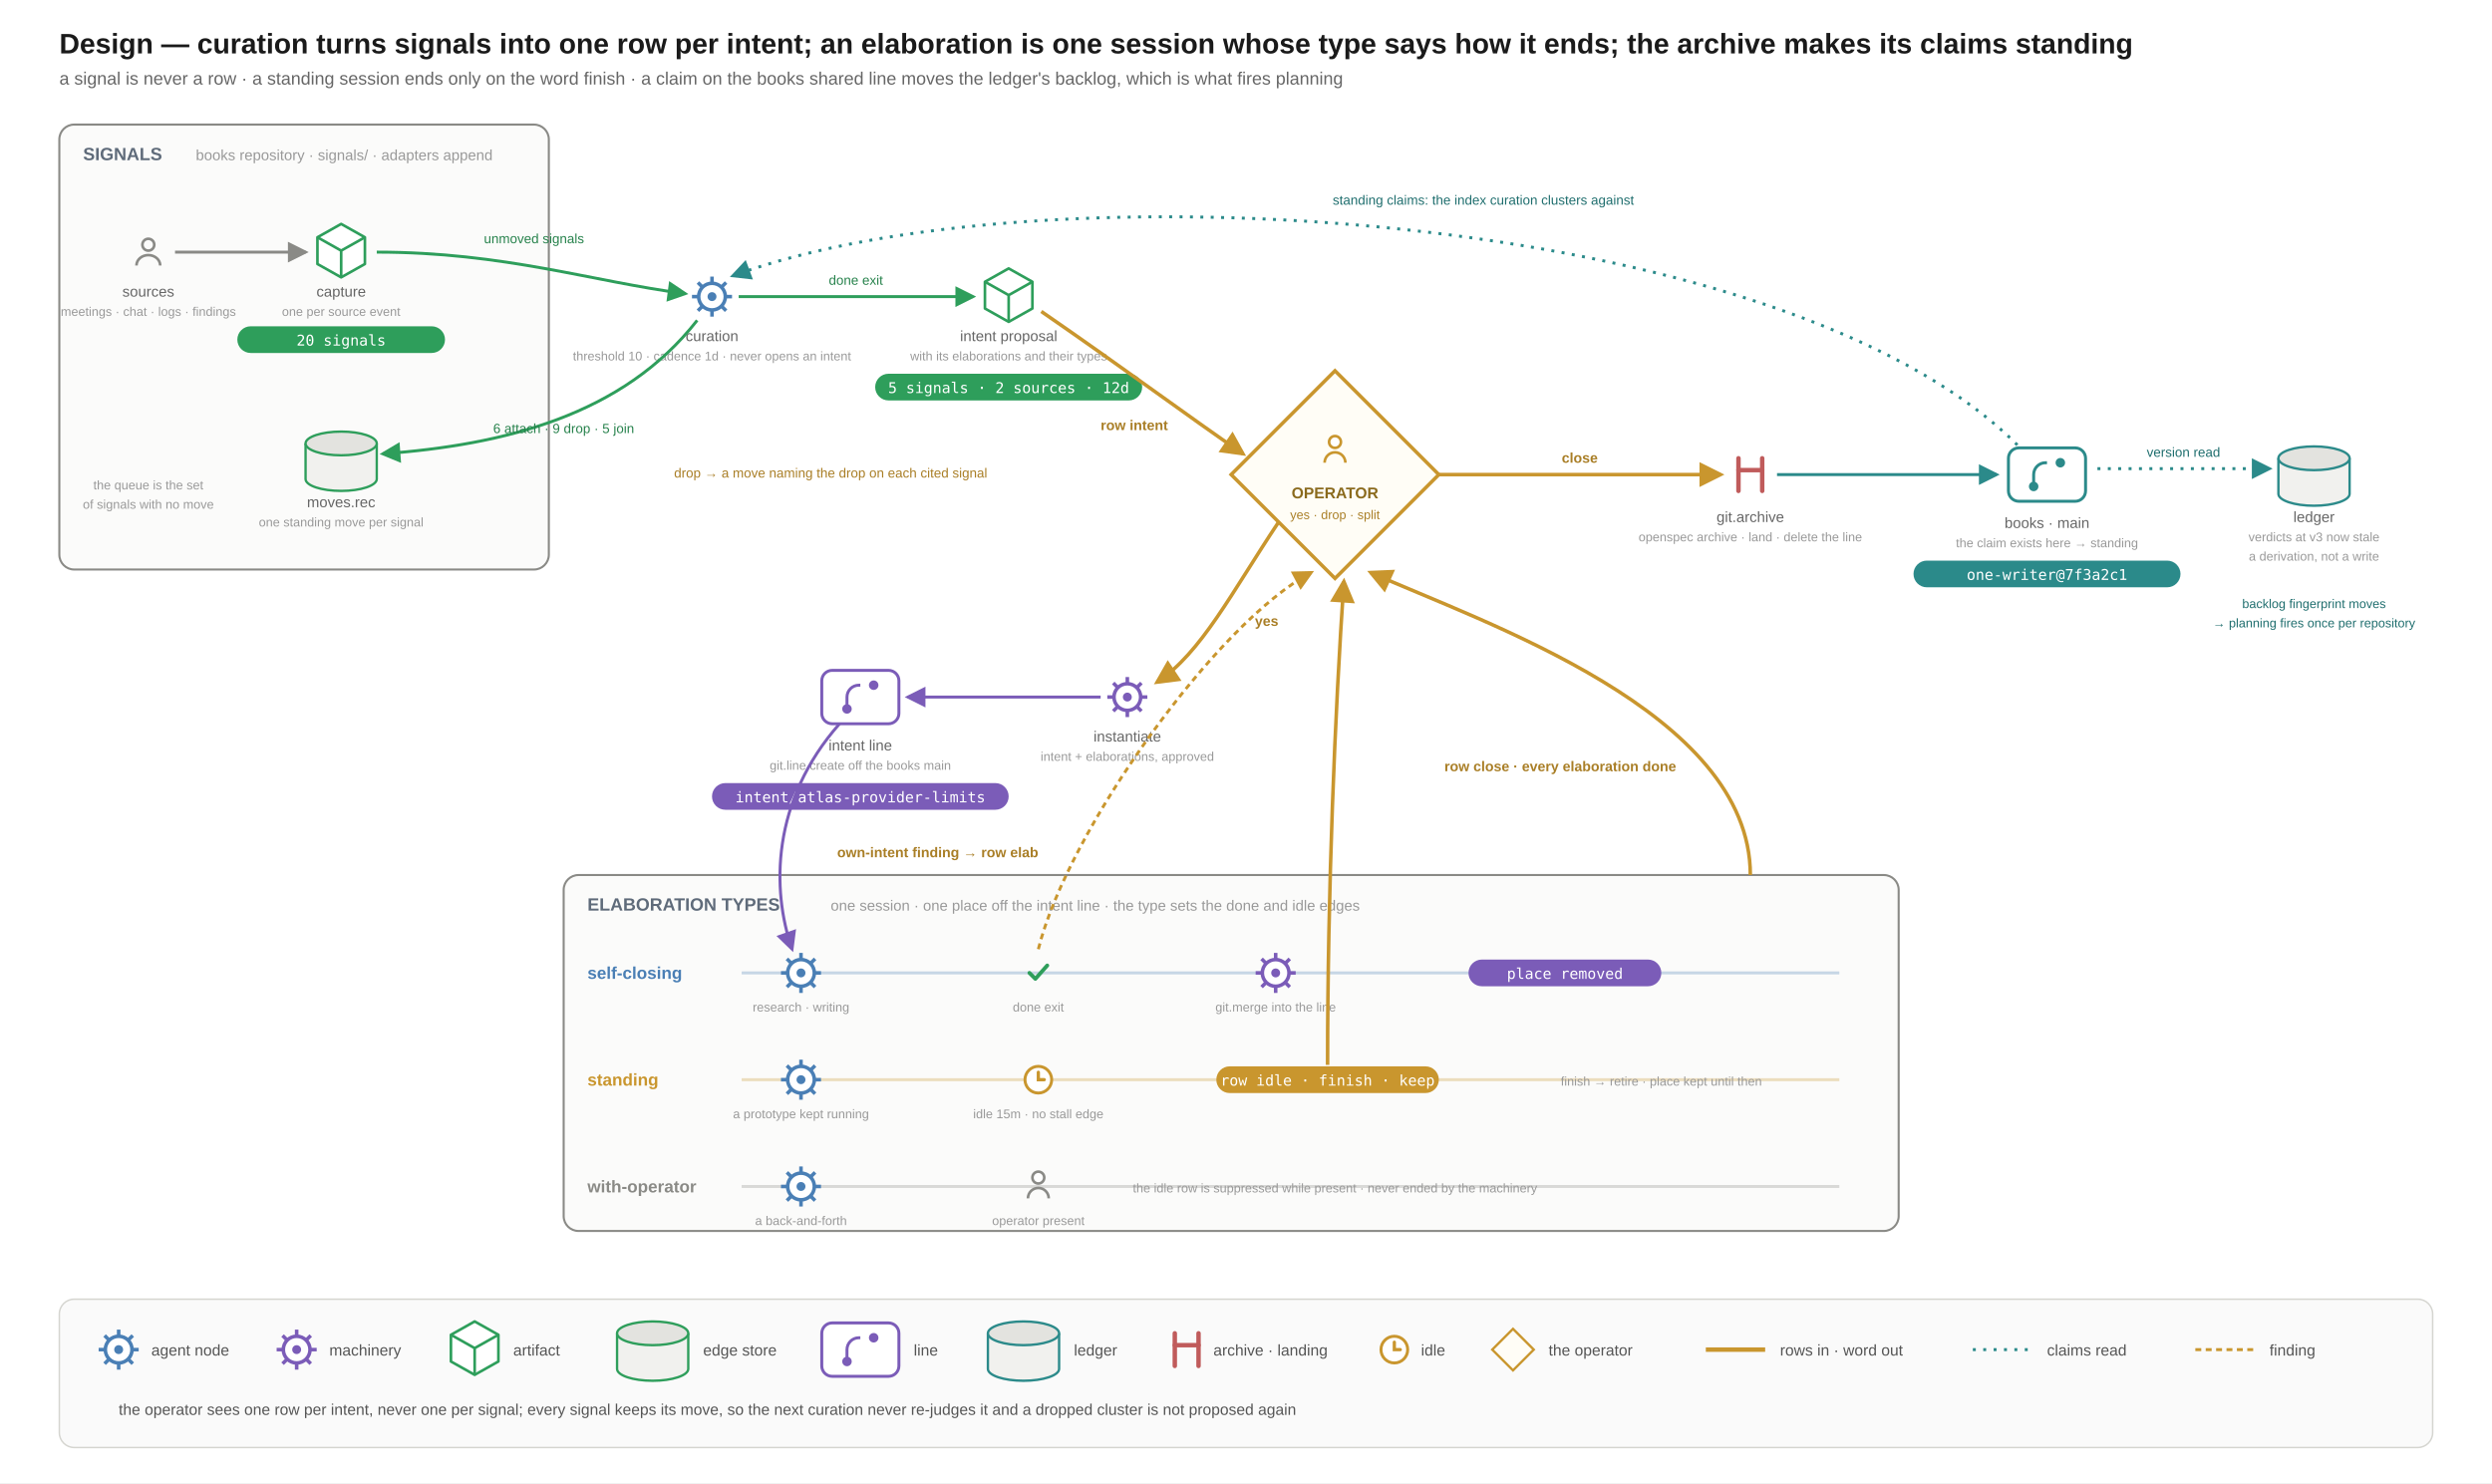
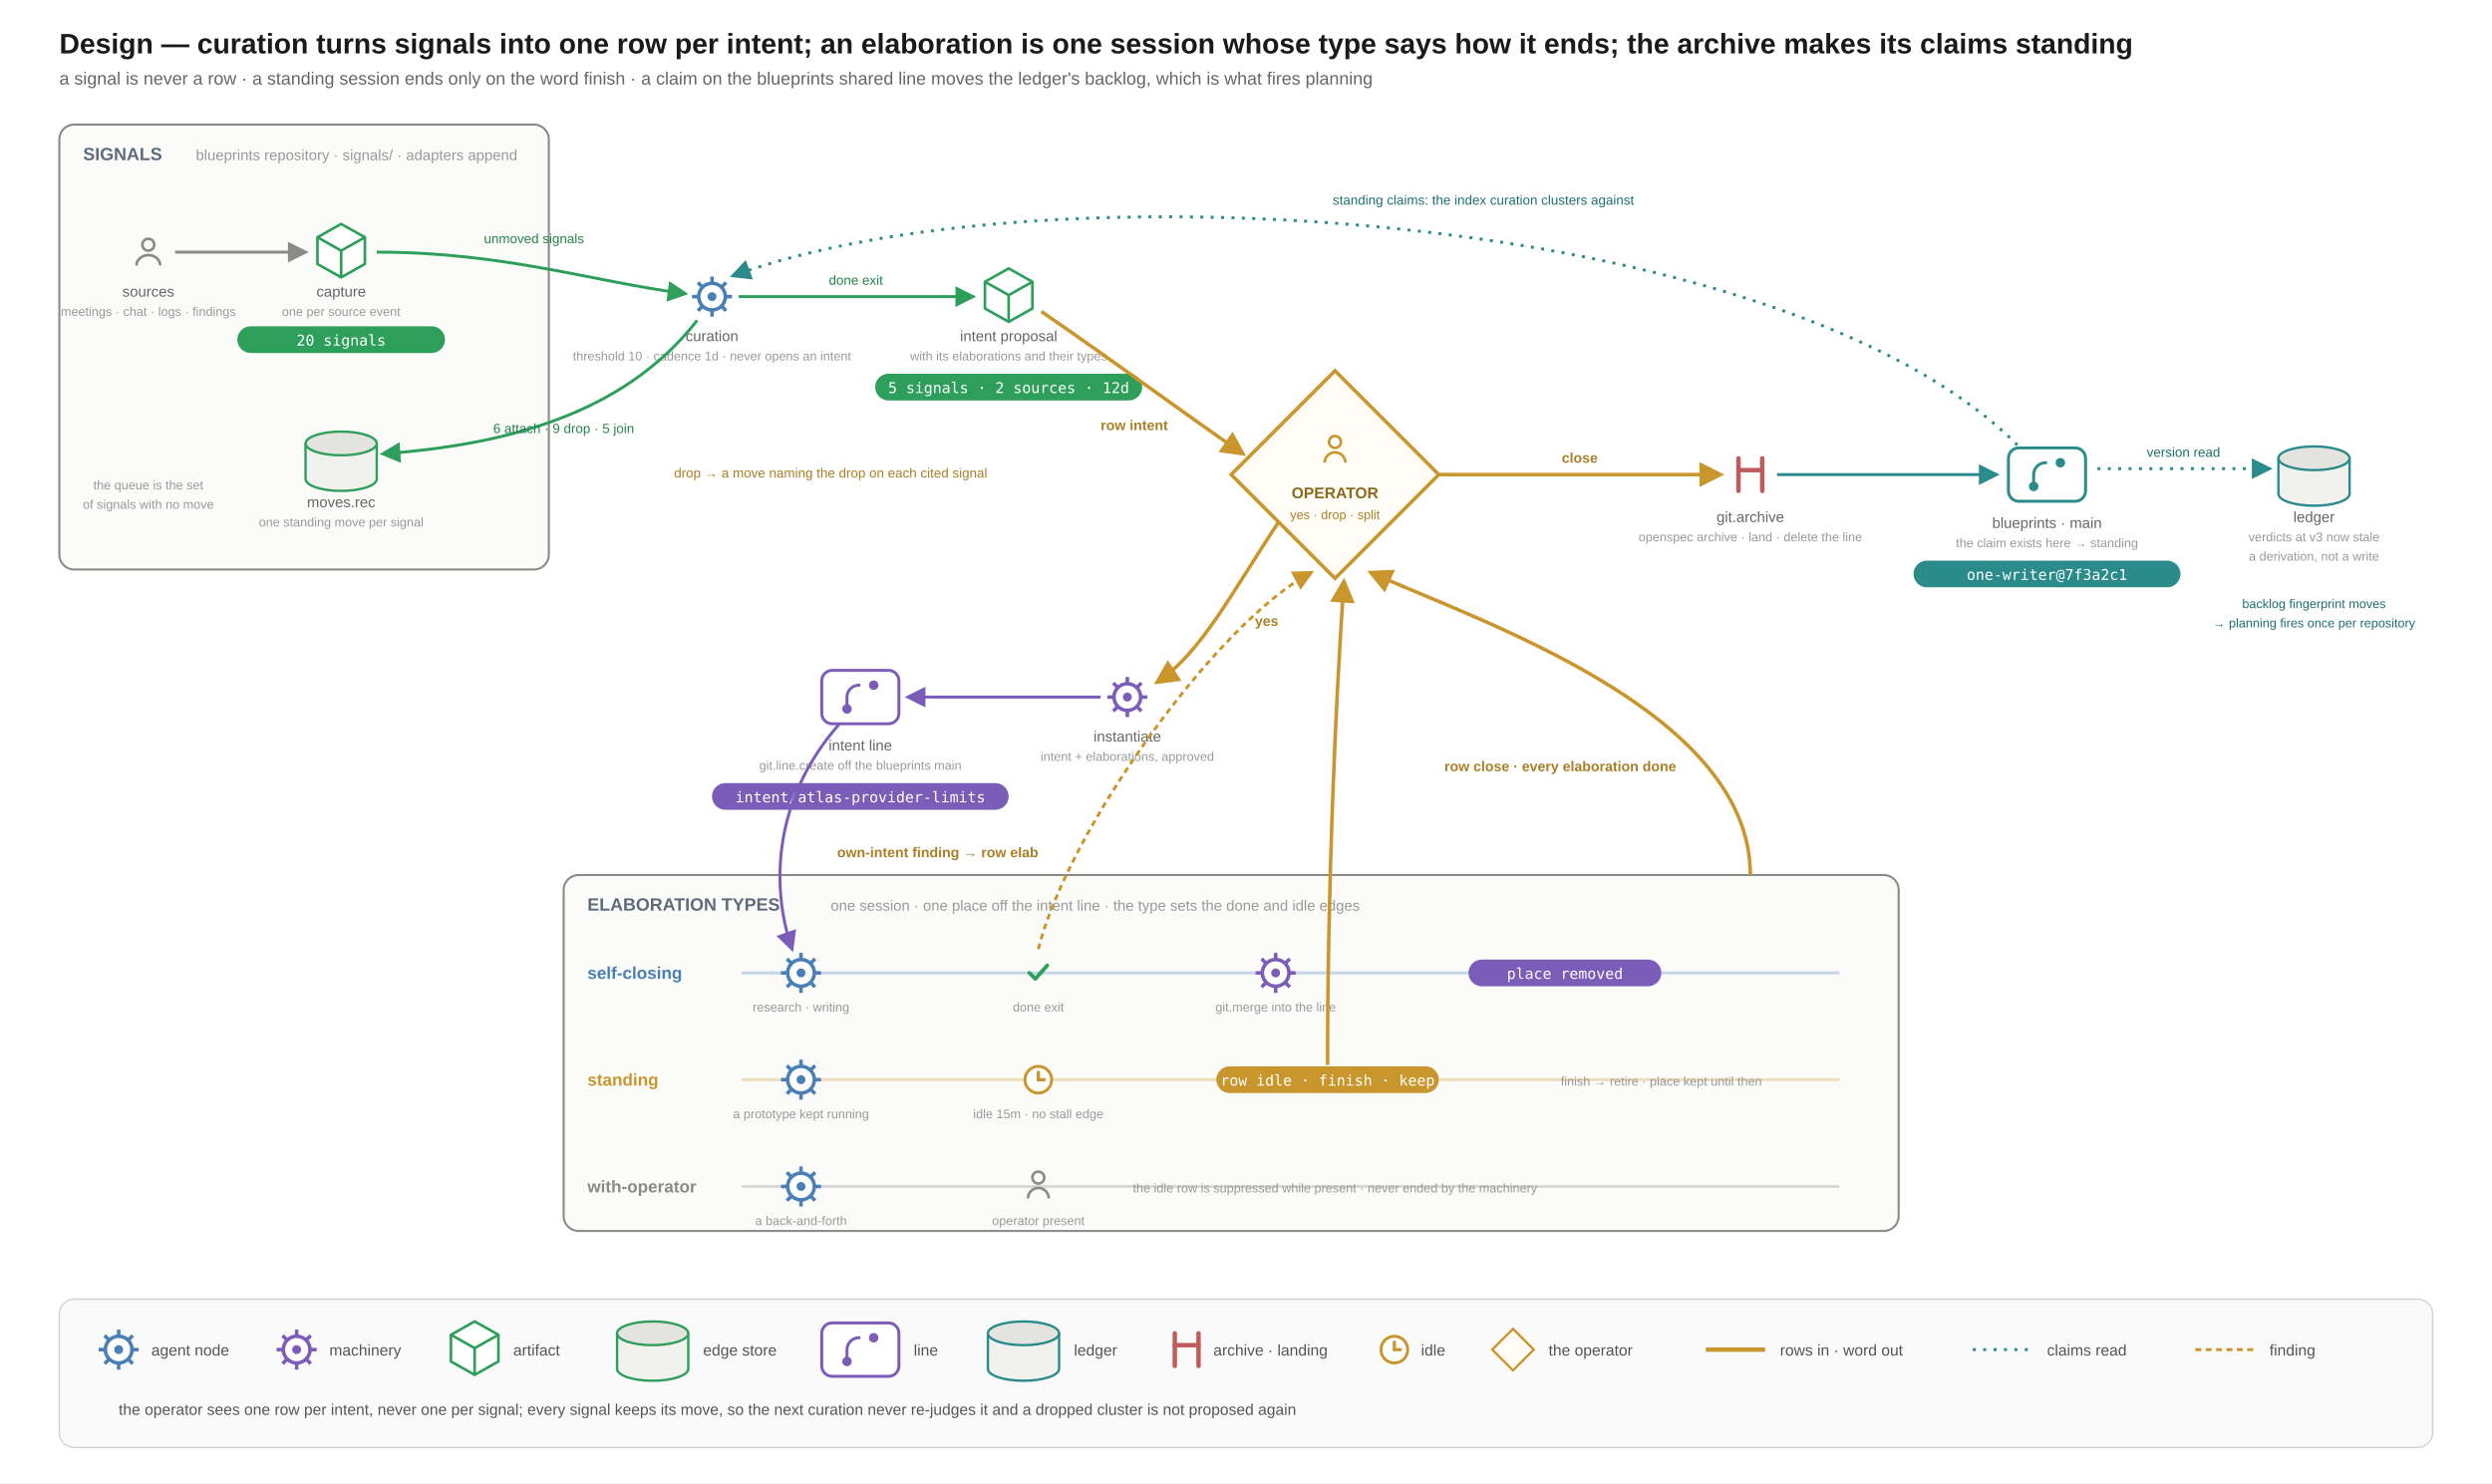
<svg xmlns="http://www.w3.org/2000/svg" viewBox="0 0 1680 1000" font-family="-apple-system, 'Helvetica Neue', Arial, sans-serif">
  <defs>
    <marker id="mN" viewBox="0 0 10 10" refX="8.5" refY="5" markerWidth="7" markerHeight="7" orient="auto-start-reverse">
      <path d="M0 0L10 5L0 10z" fill="#8a8a86" />
    </marker>
    <marker id="mB" viewBox="0 0 10 10" refX="8.5" refY="5" markerWidth="7" markerHeight="7" orient="auto-start-reverse">
      <path d="M0 0L10 5L0 10z" fill="#4a7fb5" />
    </marker>
    <marker id="mG" viewBox="0 0 10 10" refX="8.5" refY="5" markerWidth="7" markerHeight="7" orient="auto-start-reverse">
      <path d="M0 0L10 5L0 10z" fill="#2e9e5b" />
    </marker>
    <marker id="mP" viewBox="0 0 10 10" refX="8.5" refY="5" markerWidth="7" markerHeight="7" orient="auto-start-reverse">
      <path d="M0 0L10 5L0 10z" fill="#7b5cb8" />
    </marker>
    <marker id="mA" viewBox="0 0 10 10" refX="8.5" refY="5" markerWidth="7" markerHeight="7" orient="auto-start-reverse">
      <path d="M0 0L10 5L0 10z" fill="#c9962e" />
    </marker>
    <marker id="mR" viewBox="0 0 10 10" refX="8.5" refY="5" markerWidth="7" markerHeight="7" orient="auto-start-reverse">
      <path d="M0 0L10 5L0 10z" fill="#c05b5b" />
    </marker>
    <marker id="mT" viewBox="0 0 10 10" refX="8.5" refY="5" markerWidth="7" markerHeight="7" orient="auto-start-reverse">
      <path d="M0 0L10 5L0 10z" fill="#2b8a8a" />
    </marker>
    <g id="gear">
      <circle r="9" fill="#fff" stroke="currentColor" stroke-width="2.4" />
      <circle r="3" fill="currentColor" />
      <g stroke="currentColor" stroke-width="2.4">
        <line y1="-9" y2="-13.5" />
        <line y1="9" y2="13.5" />
        <line x1="-9" x2="-13.5" />
        <line x1="9" x2="13.5" />
        <line x1="-6.4" y1="-6.4" x2="-9.5" y2="-9.5" />
        <line x1="6.4" y1="6.4" x2="9.5" y2="9.5" />
        <line x1="-6.4" y1="6.4" x2="-9.5" y2="9.5" />
        <line x1="6.4" y1="-6.4" x2="9.5" y2="-9.5" />
      </g>
    </g>
    <g id="cube" stroke="currentColor" stroke-width="1.8" stroke-linejoin="round">
      <path d="M -16 -8 L 0 -17 L 16 -8 L 16 10 L 0 19 L -16 10 Z" fill="#fff" />
      <path d="M -16 -8 L 0 1 L 16 -8 M 0 1 L 0 19" fill="none" />
    </g>
    <g id="cyl">
      <path d="M -24 -11 L -24 13 A 24 8 0 0 0 24 13 L 24 -11" fill="#f1f1ee" stroke="currentColor" stroke-width="1.6" />
      <ellipse cx="0" cy="-11" rx="24" ry="8" fill="#e3e3df" stroke="currentColor" stroke-width="1.6" />
    </g>
    <g id="repo">
      <rect x="-26" y="-18" width="52" height="36" rx="7" fill="#fff" stroke="currentColor" stroke-width="2" />
      <circle cx="-9" cy="8" r="3.2" fill="currentColor" />
      <circle cx="9" cy="-8" r="3.2" fill="currentColor" />
      <path d="M -9 8 v-8 a 8 8 0 0 1 8 -8 h 1" fill="none" stroke="currentColor" stroke-width="2" />
    </g>
    <g id="person">
      <circle cy="-6" r="4" fill="#fff" stroke="currentColor" stroke-width="1.8" />
      <path d="M -7 8 a 7 7 0 0 1 14 0" fill="none" stroke="currentColor" stroke-width="1.8" />
    </g>
    <g id="people">
      <circle cy="-5" r="4" fill="none" stroke="currentColor" stroke-width="1.8" />
      <path d="M -8 9 a 8 7 0 0 1 16 0" fill="none" stroke="currentColor" stroke-width="1.8" />
    </g>
    <g id="clock">
      <circle r="9" fill="#fff" stroke="#c9962e" stroke-width="2" />
      <path d="M 0 -5 V 0 H 4" fill="none" stroke="#c9962e" stroke-width="2.2" stroke-linecap="round" />
    </g>
    <g id="check" fill="none" stroke="#2e9e5b" stroke-width="2.6" stroke-linecap="round" stroke-linejoin="round">
      <path d="M -6 0 L -2 4 L 6 -5" />
    </g>
    <g id="gate" stroke="#c05b5b" stroke-width="3" stroke-linecap="round">
      <line x1="-8" y1="-11" x2="-8" y2="11" />
      <line x1="8" y1="-11" x2="8" y2="11" />
      <line x1="-8" y1="-3" x2="8" y2="-3" />
    </g>
    <g id="rows" fill="#7b5cb8">
      <rect x="-16" y="-9" width="32" height="4" rx="1" />
      <rect x="-16" y="-2" width="32" height="4" rx="1" />
      <rect x="-16" y="5" width="20" height="4" rx="1" />
    </g>
  </defs>
  <rect width="1680" height="1000" fill="#fff" />
  <text x="40" y="36" font-size="19" font-weight="700" fill="#1a1a1a">Design — curation turns signals into one row per intent; an elaboration is one session whose type says how it ends; the archive makes its claims standing</text>
-   <text x="40" y="57" font-size="12" fill="#666">a signal is never a row · a standing session ends only on the word finish · a claim on the books shared line moves the ledger's backlog, which is what fires planning</text>
+   <text x="40" y="57" font-size="12" fill="#666">a signal is never a row · a standing session ends only on the word finish · a claim on the blueprints shared line moves the ledger's backlog, which is what fires planning</text>
  <rect x="40" y="84" width="330" height="300" rx="10" fill="#fbfbfa" stroke="#8a8a86" stroke-width="1.4" />
  <text x="56" y="108" font-size="12" font-weight="700" fill="#5f6b7a">SIGNALS</text>
-   <text x="132" y="108" font-size="10" fill="#999">books repository · signals/ · adapters append</text>
+   <text x="132" y="108" font-size="10" fill="#999">blueprints repository · signals/ · adapters append</text>
  <use href="#people" x="100" y="170" color="#8a8a86" />
  <text x="100" y="200" font-size="10" fill="#666" text-anchor="middle">sources</text>
  <text x="100" y="213" font-size="8.5" fill="#999" text-anchor="middle">meetings · chat · logs · findings</text>
  <g id="store-captures">
    <use href="#cube" x="230" y="168" color="#2e9e5b" />
    <text x="230" y="200" font-size="10" fill="#666" text-anchor="middle">capture</text>
    <text x="230" y="213" font-size="8.5" fill="#999" text-anchor="middle">one per source event</text>
    <rect x="160" y="220" width="140" height="18" rx="9" fill="#2e9e5b" />
    <text x="230" y="233" font-size="10" font-family="monospace" fill="#fff" text-anchor="middle">20 signals</text>
  </g>
  <path d="M 118 170 L 206 170" fill="none" stroke="#8a8a86" stroke-width="2" marker-end="url(#mN)" />
  <g id="store-moves">
    <use href="#cyl" x="230" y="310" color="#2e9e5b" />
    <text x="230" y="342" font-size="10" fill="#666" text-anchor="middle">moves.rec</text>
    <text x="230" y="355" font-size="8.5" fill="#999" text-anchor="middle">one standing move per signal</text>
  </g>
  <text x="100" y="330" font-size="8.5" fill="#999" text-anchor="middle">the queue is the set</text>
  <text x="100" y="343" font-size="8.5" fill="#999" text-anchor="middle">of signals with no move</text>
  <g id="node-curation">
    <use href="#gear" x="480" y="200" color="#4a7fb5" />
    <text x="480" y="230" font-size="10" fill="#666" text-anchor="middle">curation</text>
    <text x="480" y="243" font-size="8.5" fill="#999" text-anchor="middle">threshold 10 · cadence 1d · never opens an intent</text>
  </g>
  <path d="M 254 170 C 340 170, 400 190, 462 198" fill="none" stroke="#2e9e5b" stroke-width="2" marker-end="url(#mG)" />
  <text x="360" y="164" font-size="9" fill="#27824c" text-anchor="middle">unmoved signals</text>
  <path d="M 470 216 C 420 280, 340 300, 258 306" fill="none" stroke="#2e9e5b" stroke-width="2" marker-end="url(#mG)" />
  <text x="380" y="292" font-size="9" fill="#27824c" text-anchor="middle">6 attach · 9 drop · 5 join</text>
  <g id="store-proposals">
    <use href="#cube" x="680" y="198" color="#2e9e5b" />
    <text x="680" y="230" font-size="10" fill="#666" text-anchor="middle">intent proposal</text>
    <text x="680" y="243" font-size="8.5" fill="#999" text-anchor="middle">with its elaborations and their types</text>
    <rect x="590" y="252" width="180" height="18" rx="9" fill="#2e9e5b" />
    <text x="680" y="265" font-size="10" font-family="monospace" fill="#fff" text-anchor="middle">5 signals · 2 sources · 12d</text>
  </g>
  <path d="M 498 200 L 656 200" fill="none" stroke="#2e9e5b" stroke-width="2" marker-end="url(#mG)" />
  <text x="577" y="192" font-size="9" fill="#27824c" text-anchor="middle">done exit</text>
  <polygon points="900,250 970,320 900,390 830,320" fill="#fffdf6" stroke="#c9962e" stroke-width="2.4" />
  <use href="#person" x="900" y="304" color="#c9962e" />
  <text x="900" y="336" font-size="10.5" font-weight="700" fill="#8a6a1d" text-anchor="middle">OPERATOR</text>
  <text x="900" y="350" font-size="8.5" fill="#a97e26" text-anchor="middle">yes · drop · split</text>
  <path d="M 702 210 C 760 250, 800 280, 838 306" fill="none" stroke="#c9962e" stroke-width="2.4" marker-end="url(#mA)" />
  <text x="742" y="290" font-size="9.5" fill="#a97e26" font-weight="600">row intent</text>
  <text x="560" y="322" font-size="9" fill="#a97e26" text-anchor="middle">drop → a move naming the drop on each cited signal</text>
  <g id="node-instantiate">
    <use href="#gear" x="760" y="470" color="#7b5cb8" />
    <text x="760" y="500" font-size="10" fill="#666" text-anchor="middle">instantiate</text>
    <text x="760" y="513" font-size="8.5" fill="#999" text-anchor="middle">intent + elaborations, approved</text>
  </g>
  <path d="M 862 352 C 830 400, 810 440, 780 460" fill="none" stroke="#c9962e" stroke-width="2.4" marker-end="url(#mA)" />
  <text x="846" y="422" font-size="9.5" fill="#a97e26" font-weight="600">yes</text>
  <g id="store-intent">
    <use href="#repo" x="580" y="470" color="#7b5cb8" />
    <text x="580" y="506" font-size="10" fill="#666" text-anchor="middle">intent line</text>
-     <text x="580" y="519" font-size="8.5" fill="#999" text-anchor="middle">git.line.create off the books main</text>
+     <text x="580" y="519" font-size="8.5" fill="#999" text-anchor="middle">git.line.create off the blueprints main</text>
    <rect x="480" y="528" width="200" height="18" rx="9" fill="#7b5cb8" />
    <text x="580" y="541" font-size="10" font-family="monospace" fill="#fff" text-anchor="middle">intent/atlas-provider-limits</text>
  </g>
  <path d="M 742 470 L 612 470" fill="none" stroke="#7b5cb8" stroke-width="2" marker-end="url(#mP)" />
  <rect x="380" y="590" width="900" height="240" rx="10" fill="#fbfbfa" stroke="#8a8a86" stroke-width="1.4" />
  <text x="396" y="614" font-size="12" font-weight="700" fill="#5f6b7a">ELABORATION TYPES</text>
  <text x="560" y="614" font-size="10" fill="#999">one session · one place off the intent line · the type sets the done and idle edges</text>
  <path d="M 566 488 C 520 540, 520 600, 534 640" fill="none" stroke="#7b5cb8" stroke-width="2" marker-end="url(#mP)" />
  <text x="396" y="660" font-size="11.5" font-weight="700" fill="#4a7fb5">self-closing</text>
  <line x1="500" y1="656" x2="1240" y2="656" stroke="#4a7fb5" stroke-width="2" opacity="0.3" />
  <use href="#gear" x="540" y="656" color="#4a7fb5" />
  <text x="540" y="682" font-size="8.5" fill="#999" text-anchor="middle">research · writing</text>
  <use href="#check" x="700" y="656" />
  <text x="700" y="682" font-size="8.5" fill="#999" text-anchor="middle">done exit</text>
  <use href="#gear" x="860" y="656" color="#7b5cb8" />
  <text x="860" y="682" font-size="8.5" fill="#999" text-anchor="middle">git.merge into the line</text>
  <rect x="990" y="647" width="130" height="18" rx="9" fill="#7b5cb8" />
  <text x="1055" y="660" font-size="10" font-family="monospace" fill="#fff" text-anchor="middle">place removed</text>
  <text x="396" y="732" font-size="11.5" font-weight="700" fill="#c9962e">standing</text>
  <line x1="500" y1="728" x2="1240" y2="728" stroke="#c9962e" stroke-width="2" opacity="0.3" />
  <use href="#gear" x="540" y="728" color="#4a7fb5" />
  <text x="540" y="754" font-size="8.5" fill="#999" text-anchor="middle">a prototype kept running</text>
  <use href="#clock" x="700" y="728" />
  <text x="700" y="754" font-size="8.5" fill="#999" text-anchor="middle">idle 15m · no stall edge</text>
  <rect x="820" y="719" width="150" height="18" rx="9" fill="#c9962e" />
  <text x="895" y="732" font-size="10" font-family="monospace" fill="#fff" text-anchor="middle">row idle · finish · keep</text>
  <text x="1120" y="732" font-size="8.5" fill="#999" text-anchor="middle">finish → retire · place kept until then</text>
  <text x="396" y="804" font-size="11.5" font-weight="700" fill="#8a8a86">with-operator</text>
  <line x1="500" y1="800" x2="1240" y2="800" stroke="#8a8a86" stroke-width="2" opacity="0.3" />
  <use href="#gear" x="540" y="800" color="#4a7fb5" />
  <text x="540" y="826" font-size="8.5" fill="#999" text-anchor="middle">a back-and-forth</text>
  <use href="#person" x="700" y="800" color="#8a8a86" />
  <text x="700" y="826" font-size="8.5" fill="#999" text-anchor="middle">operator present</text>
  <text x="900" y="804" font-size="8.5" fill="#999" text-anchor="middle">the idle row is suppressed while present · never ended by the machinery</text>
  <path d="M 895 718 C 895 600, 900 480, 906 392" fill="none" stroke="#c9962e" stroke-width="2.4" marker-end="url(#mA)" />
  <path d="M 700 640 C 720 560, 820 420, 884 386" fill="none" stroke="#c9962e" stroke-width="2" stroke-dasharray="4 3" marker-end="url(#mA)" />
  <text x="700" y="578" font-size="9.5" fill="#a97e26" font-weight="600" text-anchor="end">own-intent finding → row elab</text>
  <path d="M 1180 590 C 1180 480, 1000 420, 924 386" fill="none" stroke="#c9962e" stroke-width="2.4" marker-end="url(#mA)" />
  <text x="1130" y="520" font-size="9.5" fill="#a97e26" font-weight="600" text-anchor="end">row close · every elaboration done</text>
  <g id="effect-git.archive">
    <use href="#gate" x="1180" y="320" />
    <text x="1180" y="352" font-size="10" fill="#666" text-anchor="middle">git.archive</text>
    <text x="1180" y="365" font-size="8.5" fill="#999" text-anchor="middle">openspec archive · land · delete the line</text>
  </g>
  <path d="M 970 320 L 1160 320" fill="none" stroke="#c9962e" stroke-width="2.4" marker-end="url(#mA)" />
  <text x="1065" y="312" font-size="9.5" fill="#a97e26" font-weight="600" text-anchor="middle">close</text>
  <use href="#repo" x="1380" y="320" color="#2b8a8a" />
-   <text x="1380" y="356" font-size="10" fill="#666" text-anchor="middle">books · main</text>
+   <text x="1380" y="356" font-size="10" fill="#666" text-anchor="middle">blueprints · main</text>
  <text x="1380" y="369" font-size="8.5" fill="#999" text-anchor="middle">the claim exists here → standing</text>
  <rect x="1290" y="378" width="180" height="18" rx="9" fill="#2b8a8a" />
  <text x="1380" y="391" font-size="10" font-family="monospace" fill="#fff" text-anchor="middle">one-writer@7f3a2c1</text>
  <path d="M 1198 320 L 1346 320" fill="none" stroke="#2b8a8a" stroke-width="2" marker-end="url(#mT)" />
  <g id="store-ledger">
    <use href="#cyl" x="1560" y="320" color="#2b8a8a" />
    <text x="1560" y="352" font-size="10" fill="#666" text-anchor="middle">ledger</text>
    <text x="1560" y="365" font-size="8.5" fill="#999" text-anchor="middle">verdicts at v3 now stale</text>
    <text x="1560" y="378" font-size="8.5" fill="#999" text-anchor="middle">a derivation, not a write</text>
  </g>
  <path d="M 1414 316 L 1530 316" fill="none" stroke="#2b8a8a" stroke-width="2" stroke-dasharray="2 5" marker-end="url(#mT)" />
  <text x="1472" y="308" font-size="9" fill="#1f6e6e" text-anchor="middle">version read</text>
  <text x="1560" y="410" font-size="8.5" fill="#1f6e6e" text-anchor="middle">backlog fingerprint moves</text>
  <text x="1560" y="423" font-size="8.5" fill="#1f6e6e" text-anchor="middle">→ planning fires once per repository</text>
  <path d="M 1360 300 C 1200 140, 700 110, 494 186" fill="none" stroke="#2b8a8a" stroke-width="2" stroke-dasharray="2 5" marker-end="url(#mT)" />
  <text x="1000" y="138" font-size="9" fill="#1f6e6e" text-anchor="middle">standing claims: the index curation clusters against</text>
  <rect x="40" y="876" width="1600" height="100" rx="10" fill="#fafafa" stroke="#d5d5d0" />
  <g font-size="10.5" fill="#555">
    <use href="#gear" x="80" y="910" color="#4a7fb5" />
    <text x="102" y="914">agent node</text>
    <use href="#gear" x="200" y="910" color="#7b5cb8" />
    <text x="222" y="914">machinery</text>
    <use href="#cube" x="320" y="908" color="#2e9e5b" />
    <text x="346" y="914">artifact</text>
    <use href="#cyl" x="440" y="910" color="#2e9e5b" />
    <text x="474" y="914">edge store</text>
    <use href="#repo" x="580" y="910" color="#7b5cb8" />
    <text x="616" y="914">line</text>
    <use href="#cyl" x="690" y="910" color="#2b8a8a" />
    <text x="724" y="914">ledger</text>
    <use href="#gate" x="800" y="910" />
    <text x="818" y="914">archive · landing</text>
    <use href="#clock" x="940" y="910" />
    <text x="958" y="914">idle</text>
    <polygon points="1020,896 1034,910 1020,924 1006,910" fill="#fffdf6" stroke="#c9962e" stroke-width="1.6" />
    <text x="1044" y="914">the operator</text>
    <line x1="1150" y1="910" x2="1190" y2="910" stroke="#c9962e" stroke-width="3" />
    <text x="1200" y="914">rows in · word out</text>
    <line x1="1330" y1="910" x2="1370" y2="910" stroke="#2b8a8a" stroke-width="2" stroke-dasharray="2 5" />
    <text x="1380" y="914">claims read</text>
    <line x1="1480" y1="910" x2="1520" y2="910" stroke="#c9962e" stroke-width="2" stroke-dasharray="4 3" />
    <text x="1530" y="914">finding</text>
  </g>
  <text x="80" y="954" font-size="10.5" fill="#555">the operator sees one row per intent, never one per signal; every signal keeps its move, so the next curation never re-judges it and a dropped cluster is not proposed again</text>
</svg>
